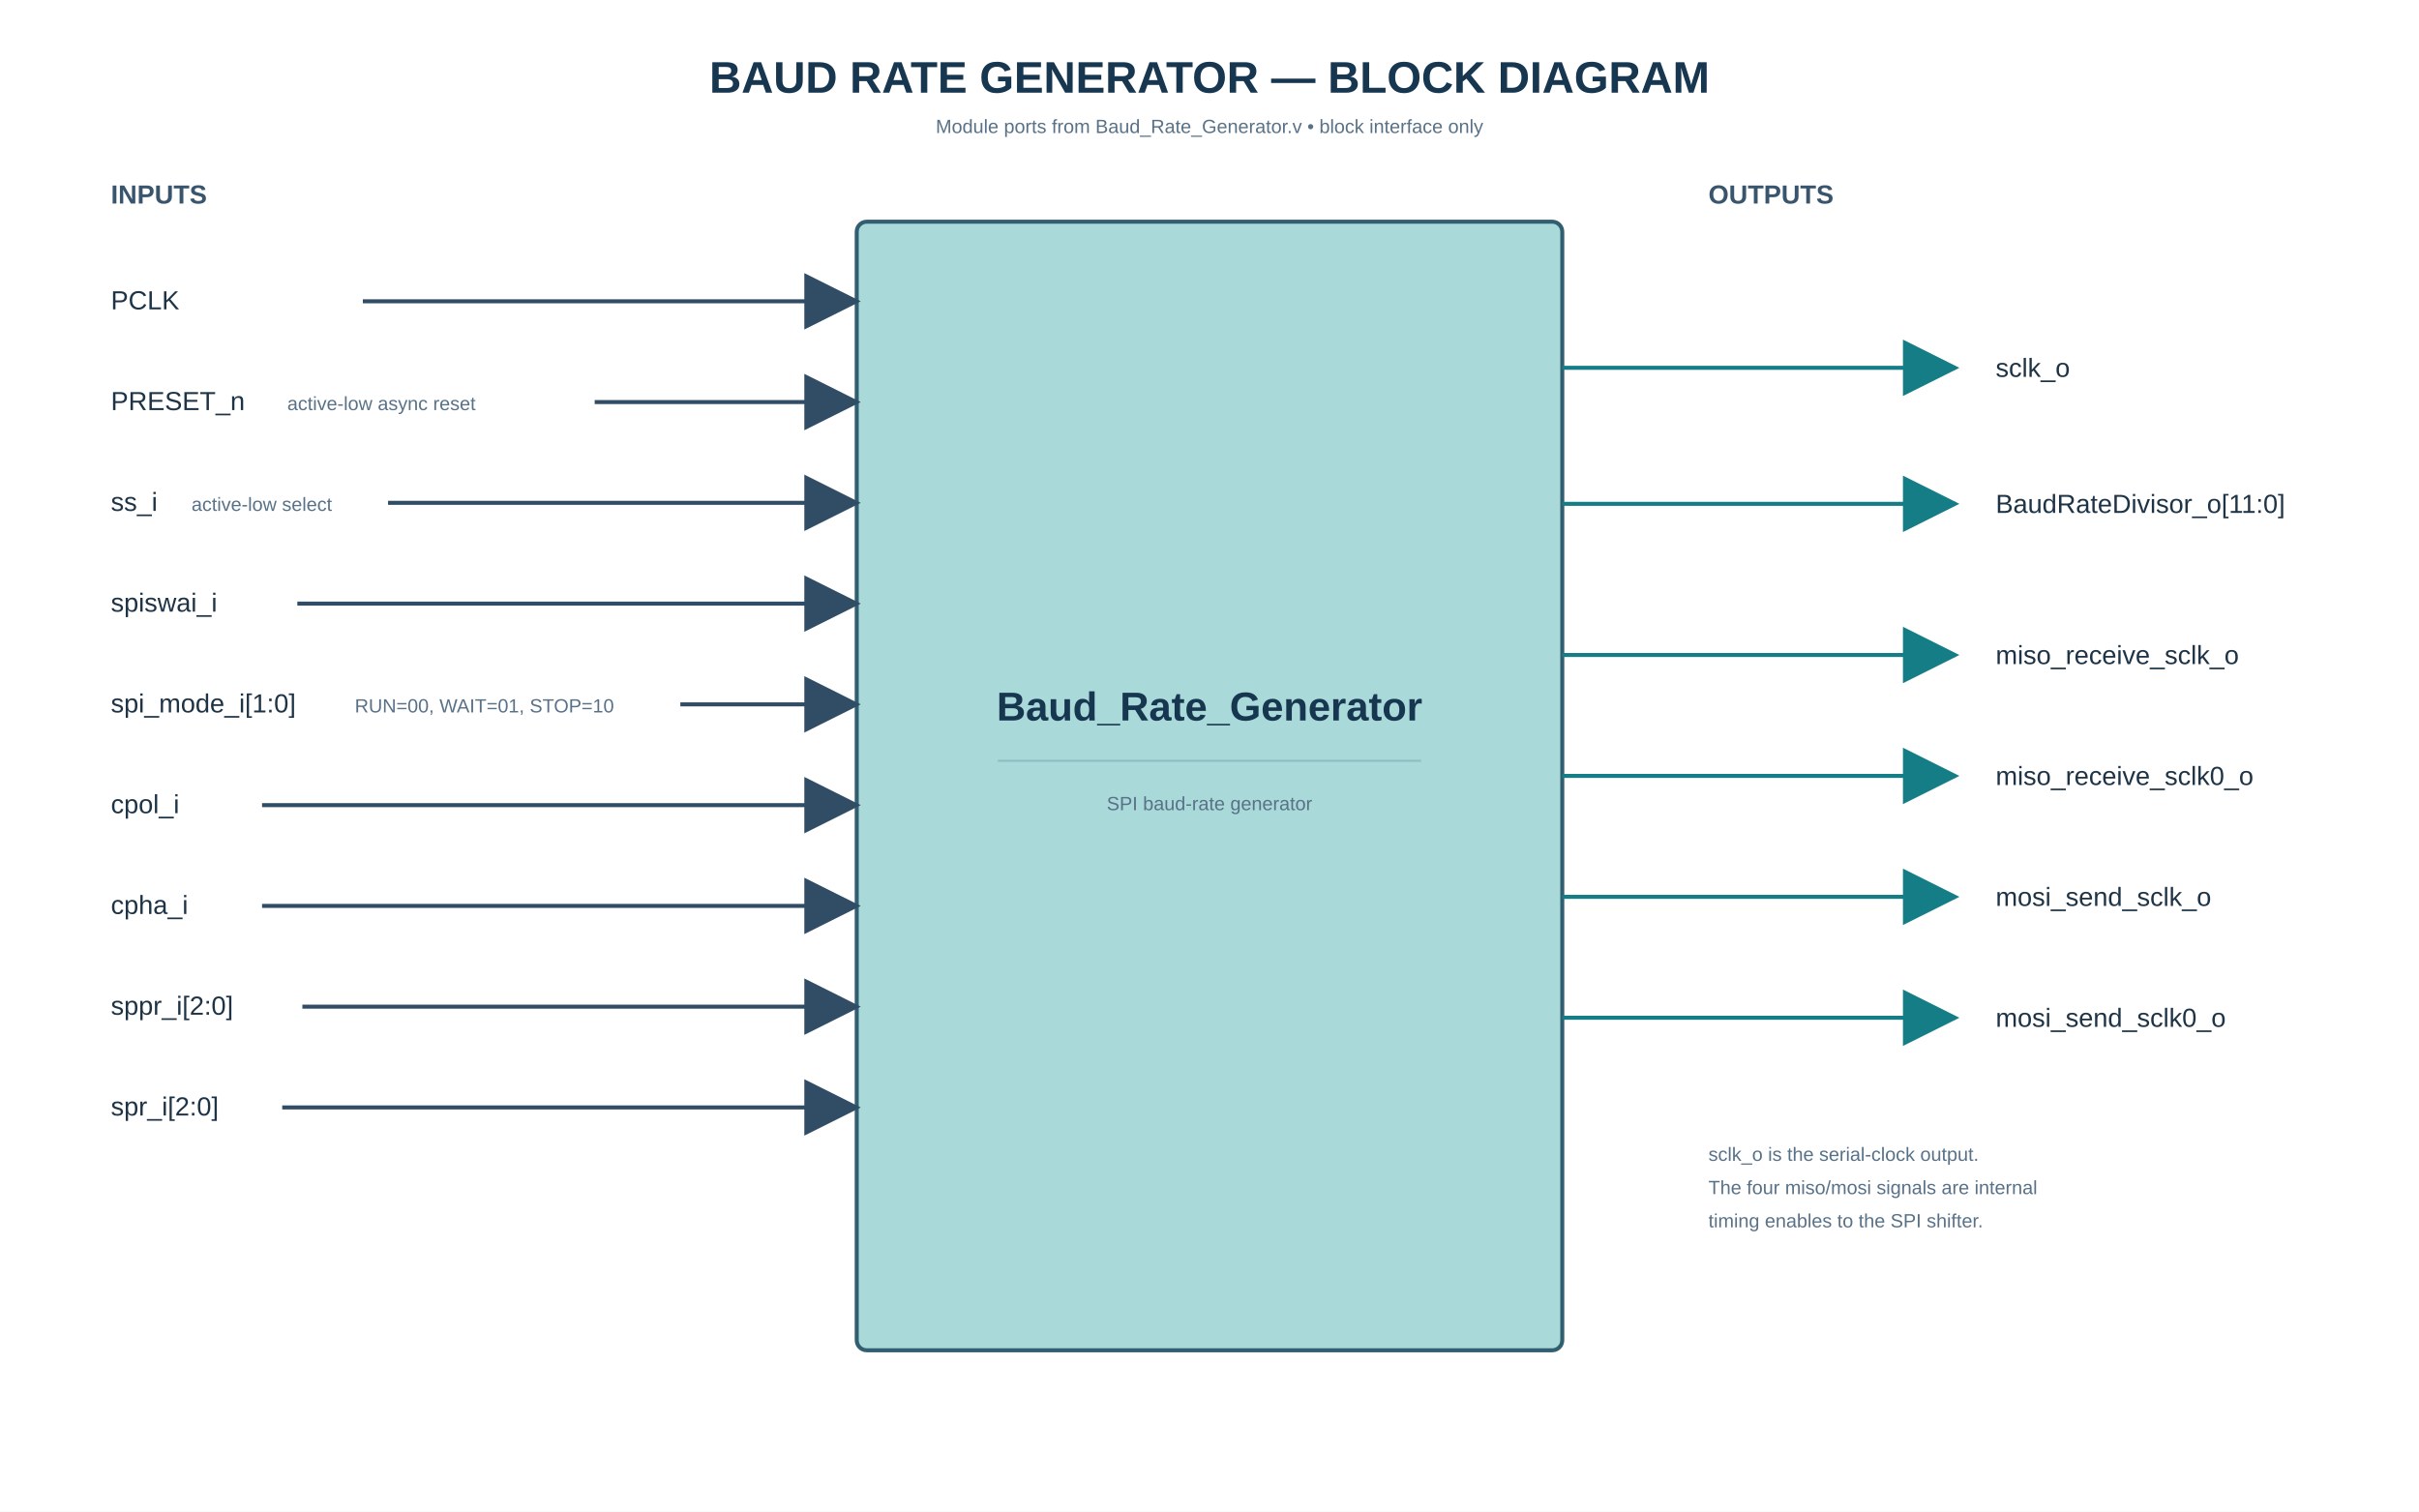
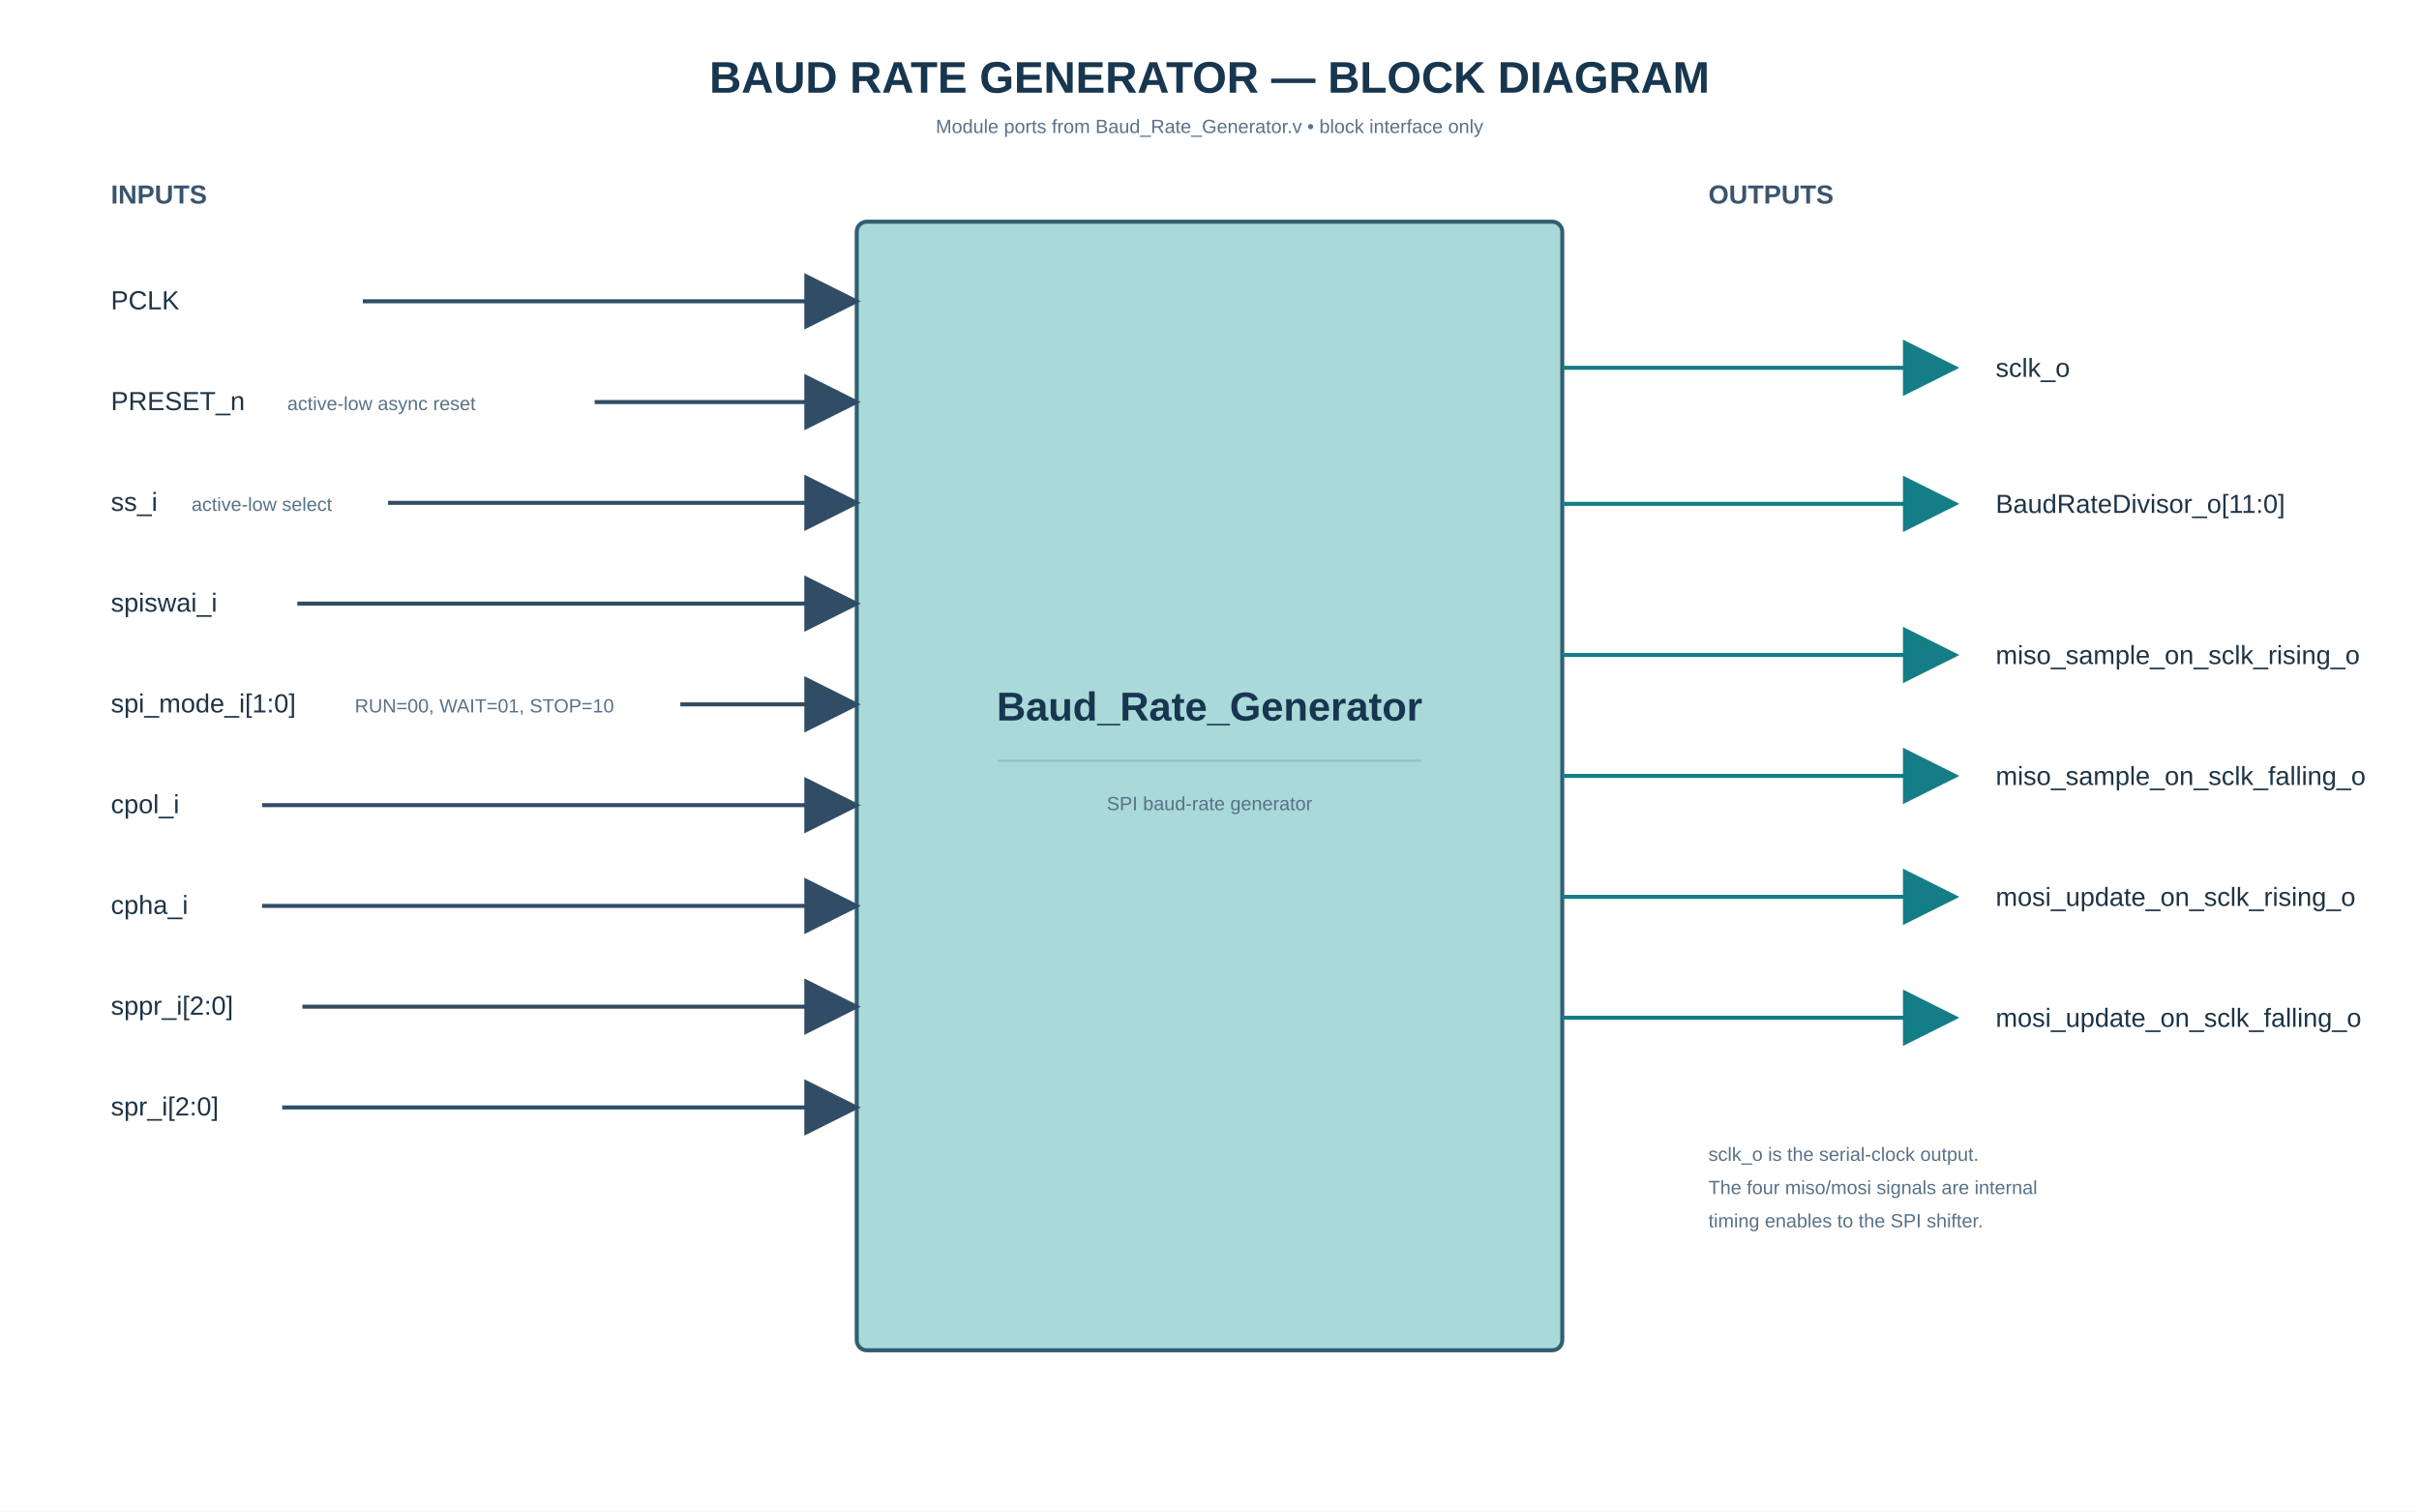
<svg xmlns="http://www.w3.org/2000/svg" width="2400" height="1500" viewBox="0 0 2400 1500" role="img" aria-labelledby="title desc">
  <defs>
    <marker id="inArrow" markerWidth="16" markerHeight="16" refX="14" refY="8" orient="auto" markerUnits="strokeWidth">
      <path d="M1 1 L15 8 L1 15 Z" fill="#314d65" />
    </marker>
    <marker id="outArrow" markerWidth="16" markerHeight="16" refX="14" refY="8" orient="auto" markerUnits="strokeWidth">
      <path d="M1 1 L15 8 L1 15 Z" fill="#147d86" />
    </marker>
    <style>
    .bg{fill:#ffffff}.block{fill:#a9d9d9;stroke:#315e70;stroke-width:4}.title{font:600 44px 'Segoe UI',Arial,sans-serif;fill:#17364f}.heading{font:600 26px 'Segoe UI',Arial,sans-serif;fill:#39556d}.port{font:500 26px 'Segoe UI',Arial,sans-serif;fill:#1e3446}.caption{font:400 19px 'Segoe UI',Arial,sans-serif;fill:#587187}.in{stroke:#314d65;stroke-width:4;fill:none;marker-end:url(#inArrow)}.out{stroke:#147d86;stroke-width:4;fill:none;marker-end:url(#outArrow)}.separator{stroke:#8dbfc2;stroke-width:2}
  </style>
  </defs>
  <rect class="bg" width="2400" height="1500" />
  <text x="1200" y="92" text-anchor="middle" class="title">BAUD RATE GENERATOR — BLOCK DIAGRAM</text>
  <text x="1200" y="132" text-anchor="middle" class="caption">Module ports from Baud_Rate_Generator.v • block interface only</text>
  <rect x="850" y="220" width="700" height="1120" rx="10" class="block" />
  <text x="1200" y="715" text-anchor="middle" class="title" style="font-size:40px">Baud_Rate_Generator</text>
  <line x1="990" y1="755" x2="1410" y2="755" class="separator" />
  <text x="1200" y="804" text-anchor="middle" class="caption">SPI baud-rate generator</text>
  <text x="110" y="202" class="heading">INPUTS</text>
  <text x="110" y="307" class="port">PCLK</text>
  <path d="M360 299 H850" class="in" />
  <text x="110" y="407" class="port">PRESET_n</text>
  <text x="285" y="407" class="caption">active-low async reset</text>
  <path d="M590 399 H850" class="in" />
  <text x="110" y="507" class="port">ss_i</text>
  <text x="190" y="507" class="caption">active-low select</text>
  <path d="M385 499 H850" class="in" />
  <text x="110" y="607" class="port">spiswai_i</text>
  <path d="M295 599 H850" class="in" />
  <text x="110" y="707" class="port">spi_mode_i[1:0]</text>
  <text x="352" y="707" class="caption">RUN=00, WAIT=01, STOP=10</text>
  <path d="M675 699 H850" class="in" />
  <text x="110" y="807" class="port">cpol_i</text>
  <path d="M260 799 H850" class="in" />
  <text x="110" y="907" class="port">cpha_i</text>
  <path d="M260 899 H850" class="in" />
  <text x="110" y="1007" class="port">sppr_i[2:0]</text>
  <path d="M300 999 H850" class="in" />
  <text x="110" y="1107" class="port">spr_i[2:0]</text>
  <path d="M280 1099 H850" class="in" />
  <text x="1695" y="202" class="heading">OUTPUTS</text>
  <path d="M1550 365 H1940" class="out" />
  <text x="1980" y="374" class="port">sclk_o</text>
  <path d="M1550 500 H1940" class="out" />
  <text x="1980" y="509" class="port">BaudRateDivisor_o[11:0]</text>
  <path d="M1550 650 H1940" class="out" />
-   <text x="1980" y="659" class="port">miso_receive_sclk_o</text>
+   <text x="1980" y="659" class="port">miso_sample_on_sclk_rising_o</text>
  <path d="M1550 770 H1940" class="out" />
-   <text x="1980" y="779" class="port">miso_receive_sclk0_o</text>
+   <text x="1980" y="779" class="port">miso_sample_on_sclk_falling_o</text>
  <path d="M1550 890 H1940" class="out" />
-   <text x="1980" y="899" class="port">mosi_send_sclk_o</text>
+   <text x="1980" y="899" class="port">mosi_update_on_sclk_rising_o</text>
  <path d="M1550 1010 H1940" class="out" />
-   <text x="1980" y="1019" class="port">mosi_send_sclk0_o</text>
+   <text x="1980" y="1019" class="port">mosi_update_on_sclk_falling_o</text>
  <text x="1695" y="1152" class="caption">sclk_o is the serial-clock output.</text>
  <text x="1695" y="1185" class="caption">The four miso/mosi signals are internal</text>
  <text x="1695" y="1218" class="caption">timing enables to the SPI shifter.</text>
</svg>
